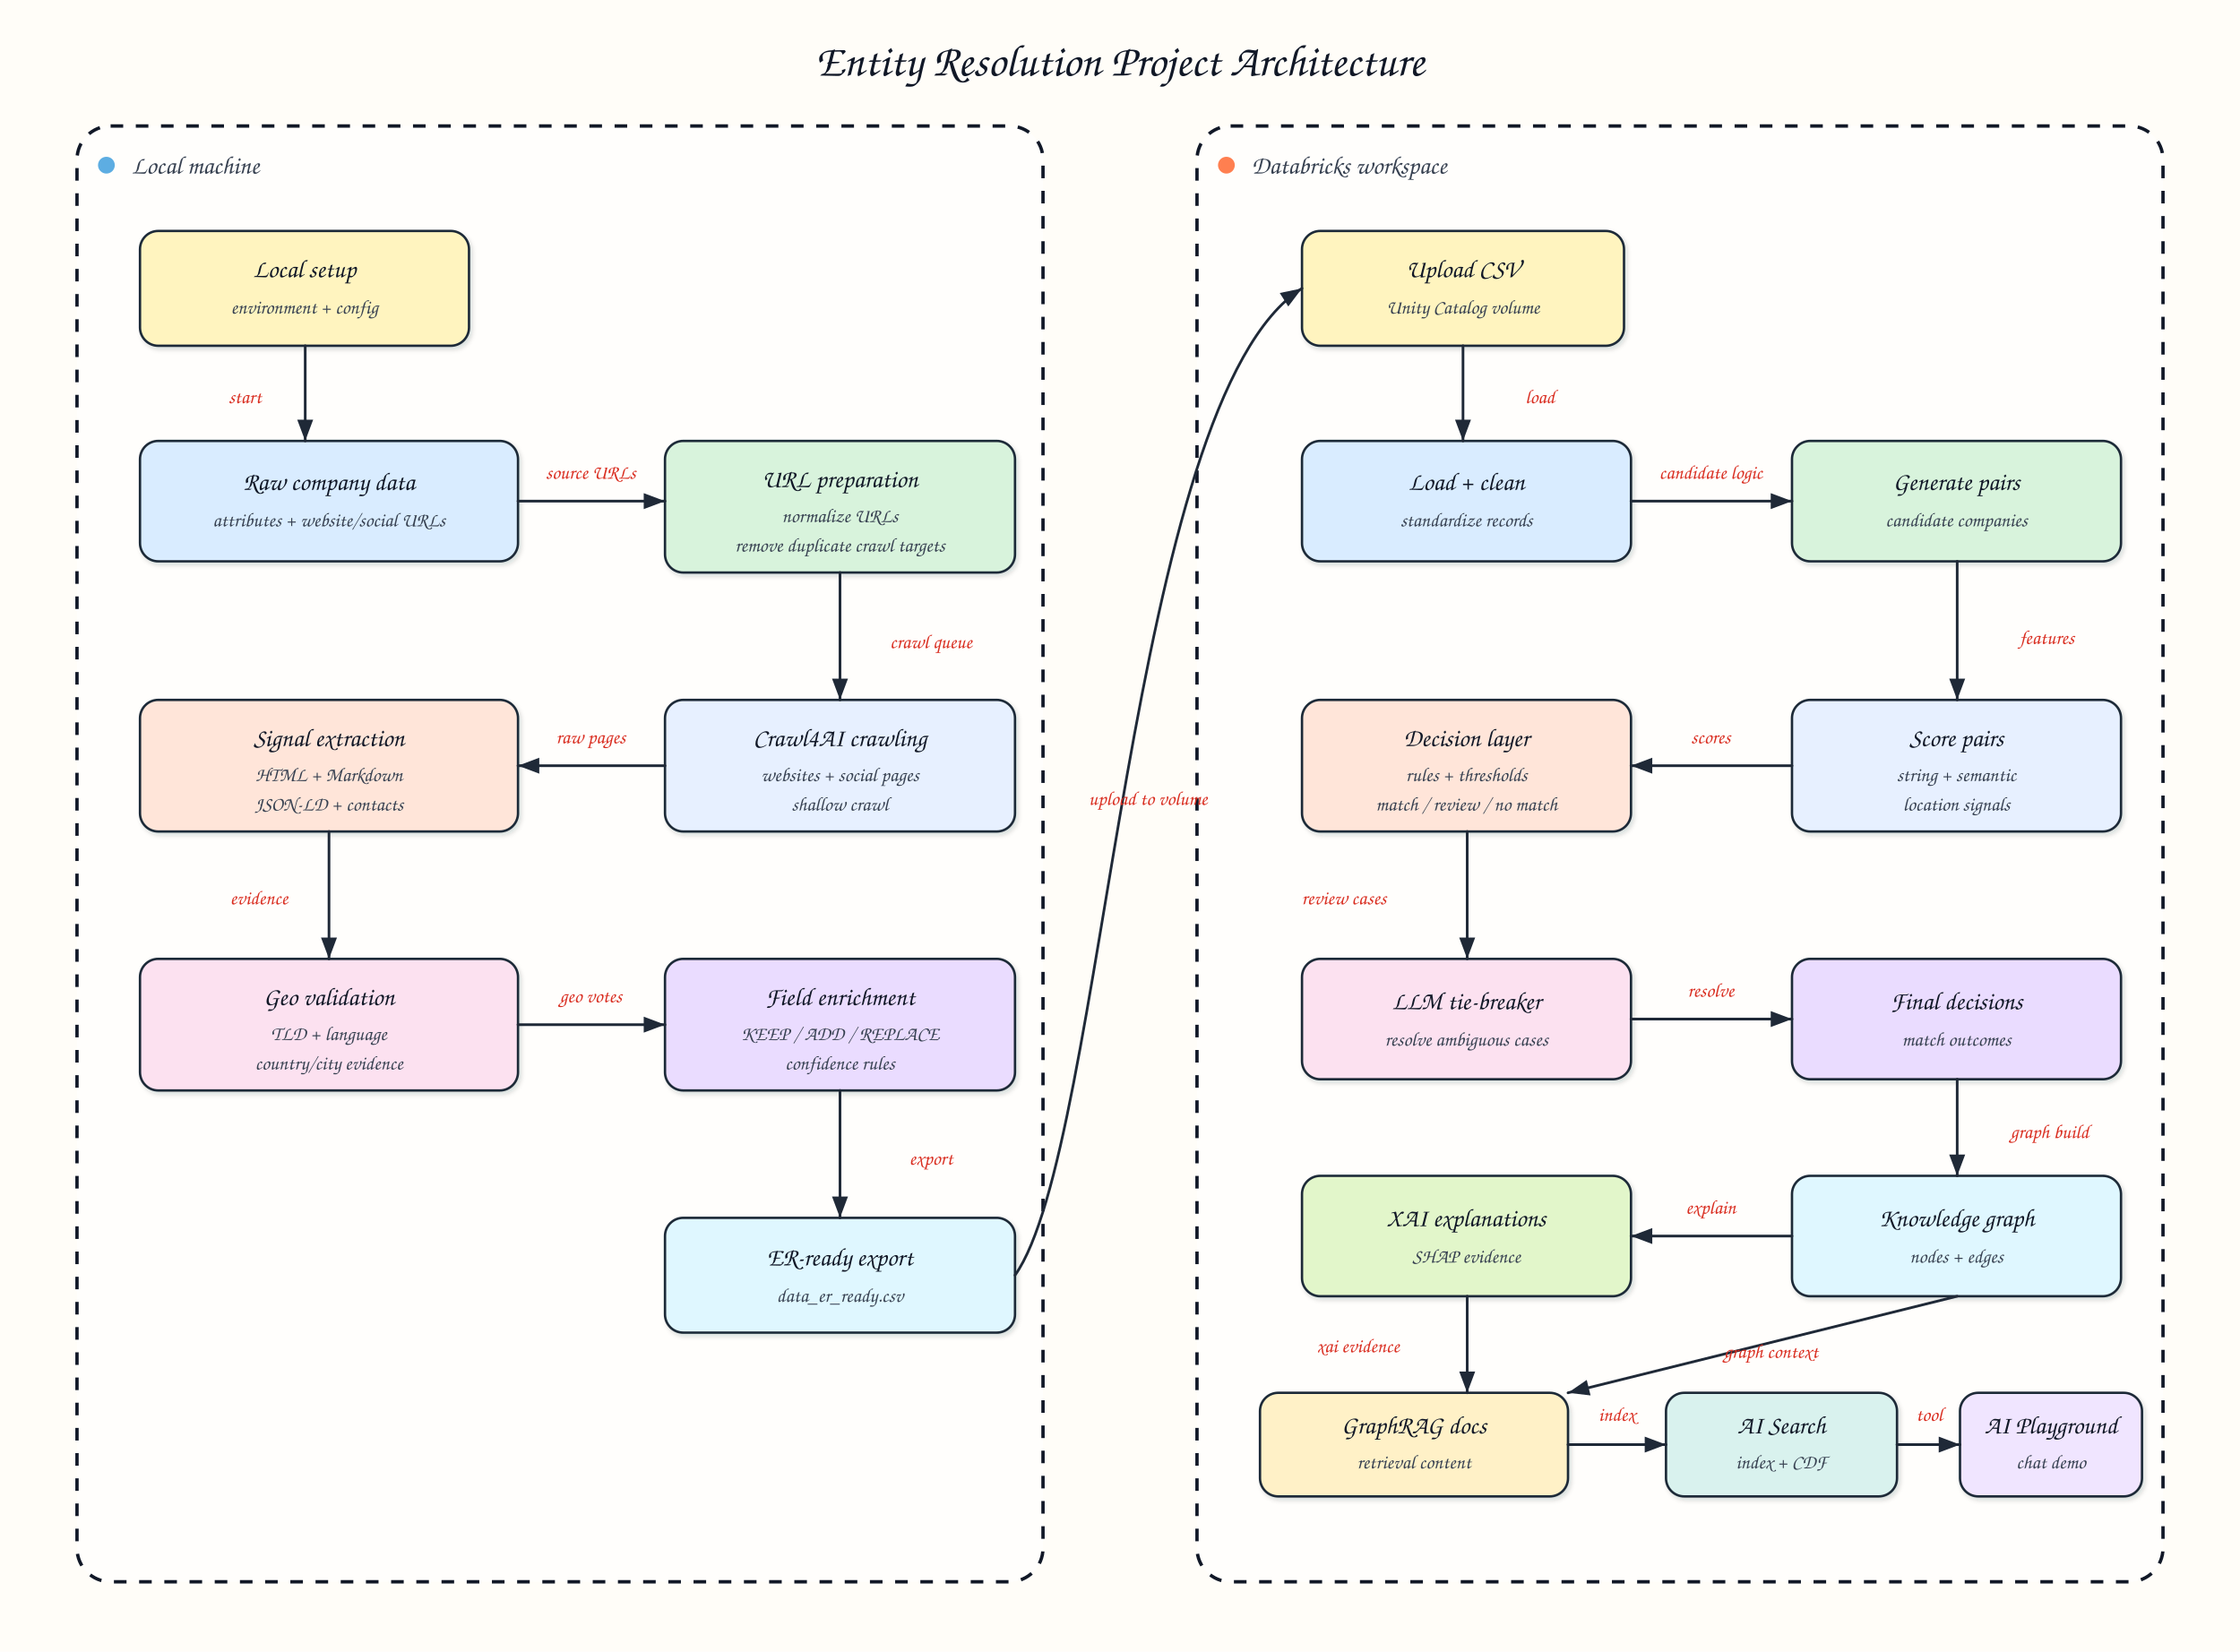
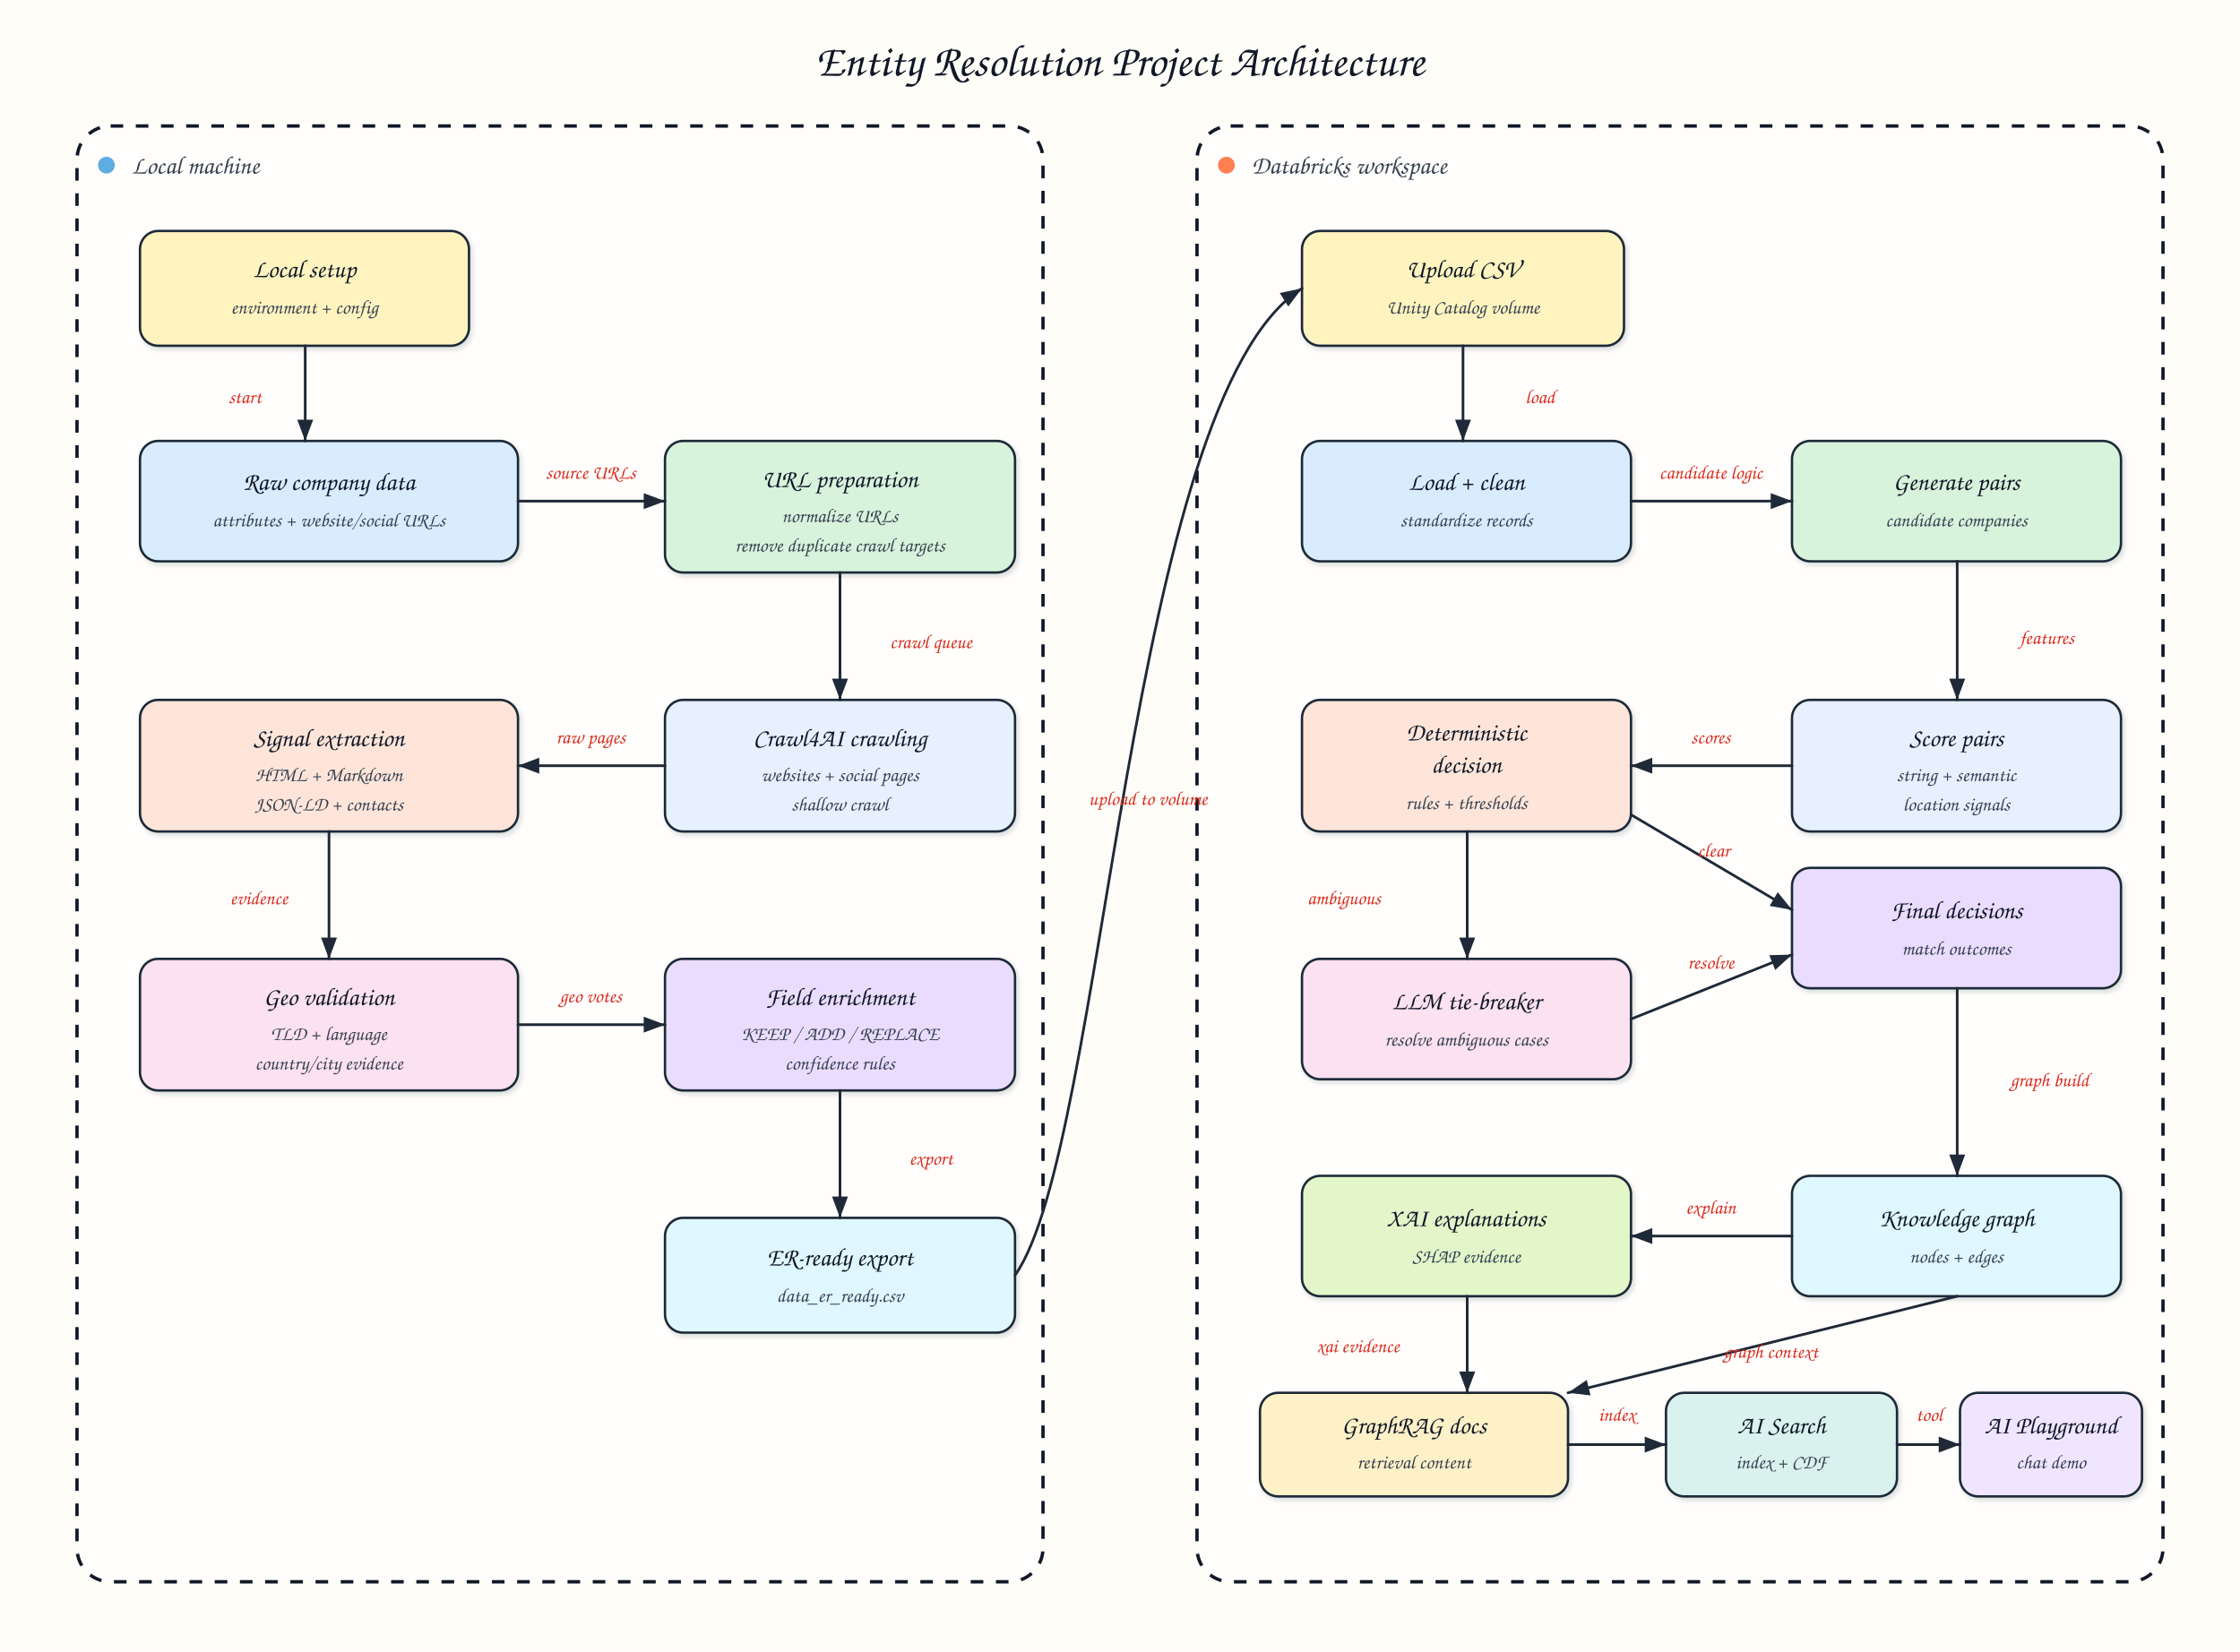
<svg xmlns="http://www.w3.org/2000/svg" viewBox="0 0 1600 1180" role="img" aria-labelledby="title desc">
  <defs>
    <marker id="arrow" markerWidth="10" markerHeight="10" refX="8" refY="3" orient="auto" markerUnits="strokeWidth">
      <path d="M0,0 L0,6 L8,3 z" fill="#1f2937" />
    </marker>
    <filter id="softShadow" x="-10%" y="-10%" width="120%" height="130%">
      <feDropShadow dx="1.5" dy="2" stdDeviation="1.8" flood-color="#1f2937" flood-opacity="0.16" />
    </filter>
    <style>
      .page {
        fill: #fffdf8;
      }
      .title {
        font-family: "Comic Sans MS", "Segoe Print", "Bradley Hand", cursive;
        font-size: 32px;
        fill: #111827;
      }
      .frame {
        fill: rgba(255, 255, 255, 0.62);
        stroke: #111827;
        stroke-width: 2.4;
        stroke-dasharray: 9 9;
        rx: 24;
      }
      .frame-label {
        font-family: "Comic Sans MS", "Segoe Print", "Bradley Hand", cursive;
        font-size: 18px;
        fill: #374151;
      }
      .box {
        stroke: #1f2937;
        stroke-width: 1.7;
        rx: 13;
        filter: url(#softShadow);
      }
      .node-text {
        font-family: "Comic Sans MS", "Segoe Print", "Bradley Hand", cursive;
        font-size: 18px;
        fill: #111827;
        text-anchor: middle;
      }
      .node-subtext {
        font-family: "Comic Sans MS", "Segoe Print", "Bradley Hand", cursive;
        font-size: 14px;
        fill: #374151;
        text-anchor: middle;
      }
      .arrow {
        fill: none;
        stroke: #1f2937;
        stroke-width: 1.9;
        stroke-linecap: round;
        stroke-linejoin: round;
        marker-end: url(#arrow);
      }
      .arrow-label {
        font-family: "Comic Sans MS", "Segoe Print", "Bradley Hand", cursive;
        font-size: 14px;
        fill: #d92d20;
        text-anchor: middle;
      }
    </style>
  </defs>
  <rect class="page" x="0" y="0" width="1600" height="1180" />
  <text class="title" x="800" y="54" text-anchor="middle">Entity Resolution Project Architecture</text>
  <rect class="frame" x="55" y="90" width="690" height="1040" />
  <text class="frame-label" x="94" y="124">Local machine</text>
  <circle cx="76" cy="118" r="6" fill="#5dade2" />
  <rect class="frame" x="855" y="90" width="690" height="1040" />
  <text class="frame-label" x="894" y="124">Databricks workspace</text>
  <circle cx="876" cy="118" r="6" fill="#ff7f50" />
  <g>
    <rect class="box" x="100" y="165" width="235" height="82" fill="#fff4bf" />
    <text class="node-text" x="217.5" y="198">Local setup</text>
    <text class="node-subtext" x="217.5" y="224">environment + config</text>
  </g>
  <g>
    <rect class="box" x="100" y="315" width="270" height="86" fill="#d9ecff" />
    <text class="node-text" x="235" y="350">Raw company data</text>
    <text class="node-subtext" x="235" y="376">attributes + website/social URLs</text>
  </g>
  <g>
    <rect class="box" x="475" y="315" width="250" height="94" fill="#d8f3dc" />
    <text class="node-text" x="600" y="348">URL preparation</text>
    <text class="node-subtext" x="600" y="373">normalize URLs</text>
    <text class="node-subtext" x="600" y="394">remove duplicate crawl targets</text>
  </g>
  <g>
    <rect class="box" x="475" y="500" width="250" height="94" fill="#e7f0ff" />
    <text class="node-text" x="600" y="533">Crawl4AI crawling</text>
    <text class="node-subtext" x="600" y="558">websites + social pages</text>
    <text class="node-subtext" x="600" y="579">shallow crawl</text>
  </g>
  <g>
    <rect class="box" x="100" y="500" width="270" height="94" fill="#ffe5d9" />
    <text class="node-text" x="235" y="533">Signal extraction</text>
    <text class="node-subtext" x="235" y="558">HTML + Markdown</text>
    <text class="node-subtext" x="235" y="579">JSON-LD + contacts</text>
  </g>
  <g>
    <rect class="box" x="100" y="685" width="270" height="94" fill="#fce1f0" />
    <text class="node-text" x="235" y="718">Geo validation</text>
    <text class="node-subtext" x="235" y="743">TLD + language</text>
    <text class="node-subtext" x="235" y="764">country/city evidence</text>
  </g>
  <g>
    <rect class="box" x="475" y="685" width="250" height="94" fill="#eadcff" />
    <text class="node-text" x="600" y="718">Field enrichment</text>
    <text class="node-subtext" x="600" y="743">KEEP / ADD / REPLACE</text>
    <text class="node-subtext" x="600" y="764">confidence rules</text>
  </g>
  <g>
    <rect class="box" x="475" y="870" width="250" height="82" fill="#dff7ff" />
    <text class="node-text" x="600" y="904">ER-ready export</text>
    <text class="node-subtext" x="600" y="930">data_er_ready.csv</text>
  </g>
  <g>
    <rect class="box" x="930" y="165" width="230" height="82" fill="#fff4bf" />
    <text class="node-text" x="1045" y="198">Upload CSV</text>
    <text class="node-subtext" x="1045" y="224">Unity Catalog volume</text>
  </g>
  <g>
    <rect class="box" x="930" y="315" width="235" height="86" fill="#d9ecff" />
    <text class="node-text" x="1047.5" y="350">Load + clean</text>
    <text class="node-subtext" x="1047.5" y="376">standardize records</text>
  </g>
  <g>
    <rect class="box" x="1280" y="315" width="235" height="86" fill="#d8f3dc" />
    <text class="node-text" x="1397.5" y="350">Generate pairs</text>
    <text class="node-subtext" x="1397.5" y="376">candidate companies</text>
  </g>
  <g>
    <rect class="box" x="1280" y="500" width="235" height="94" fill="#e7f0ff" />
    <text class="node-text" x="1397.5" y="533">Score pairs</text>
    <text class="node-subtext" x="1397.5" y="558">string + semantic</text>
    <text class="node-subtext" x="1397.5" y="579">location signals</text>
  </g>
  <g>
    <rect class="box" x="930" y="500" width="235" height="94" fill="#ffe5d9" />
-     <text class="node-text" x="1047.5" y="533">Decision layer</text>
-     <text class="node-subtext" x="1047.5" y="558">rules + thresholds</text>
-     <text class="node-subtext" x="1047.5" y="579">match / review / no match</text>
+     <text class="node-text" x="1047.5" y="529">Deterministic</text>
+     <text class="node-text" x="1047.5" y="552">decision</text>
+     <text class="node-subtext" x="1047.5" y="578">rules + thresholds</text>
  </g>
  <g>
    <rect class="box" x="930" y="685" width="235" height="86" fill="#fce1f0" />
    <text class="node-text" x="1047.5" y="721">LLM tie-breaker</text>
    <text class="node-subtext" x="1047.5" y="747">resolve ambiguous cases</text>
  </g>
  <g>
-     <rect class="box" x="1280" y="685" width="235" height="86" fill="#eadcff" />
-     <text class="node-text" x="1397.5" y="721">Final decisions</text>
-     <text class="node-subtext" x="1397.5" y="747">match outcomes</text>
+     <rect class="box" x="1280" y="620" width="235" height="86" fill="#eadcff" />
+     <text class="node-text" x="1397.5" y="656">Final decisions</text>
+     <text class="node-subtext" x="1397.5" y="682">match outcomes</text>
  </g>
  <g>
    <rect class="box" x="1280" y="840" width="235" height="86" fill="#dff7ff" />
    <text class="node-text" x="1397.5" y="876">Knowledge graph</text>
    <text class="node-subtext" x="1397.5" y="902">nodes + edges</text>
  </g>
  <g>
    <rect class="box" x="930" y="840" width="235" height="86" fill="#e2f6ca" />
    <text class="node-text" x="1047.5" y="876">XAI explanations</text>
    <text class="node-subtext" x="1047.5" y="902">SHAP evidence</text>
  </g>
  <g>
    <rect class="box" x="900" y="995" width="220" height="74" fill="#fff1c7" />
    <text class="node-text" x="1010" y="1024">GraphRAG docs</text>
    <text class="node-subtext" x="1010" y="1049">retrieval content</text>
  </g>
  <g>
    <rect class="box" x="1190" y="995" width="165" height="74" fill="#d9f2ee" />
    <text class="node-text" x="1272.5" y="1024">AI Search</text>
    <text class="node-subtext" x="1272.5" y="1049">index + CDF</text>
  </g>
  <g>
    <rect class="box" x="1400" y="995" width="130" height="74" fill="#f0e5ff" />
    <text class="node-text" x="1465" y="1024">AI Playground</text>
    <text class="node-subtext" x="1465" y="1049">chat demo</text>
  </g>
  <path class="arrow" d="M218 247 L218 315" />
  <text class="arrow-label" x="175" y="288">start</text>
  <path class="arrow" d="M370 358 L475 358" />
  <text class="arrow-label" x="422" y="342">source URLs</text>
  <path class="arrow" d="M600 409 L600 500" />
  <text class="arrow-label" x="665" y="463">crawl queue</text>
  <path class="arrow" d="M475 547 L370 547" />
  <text class="arrow-label" x="422" y="531">raw pages</text>
  <path class="arrow" d="M235 594 L235 685" />
  <text class="arrow-label" x="185" y="646">evidence</text>
  <path class="arrow" d="M370 732 L475 732" />
  <text class="arrow-label" x="422" y="716">geo votes</text>
  <path class="arrow" d="M600 779 L600 870" />
  <text class="arrow-label" x="665" y="832">export</text>
  <path class="arrow" d="M725 911 C790 820 805 285 930 206" />
  <text class="arrow-label" x="820" y="575">upload to volume</text>
  <path class="arrow" d="M1045 247 L1045 315" />
  <text class="arrow-label" x="1100" y="288">load</text>
  <path class="arrow" d="M1165 358 L1280 358" />
  <text class="arrow-label" x="1222" y="342">candidate logic</text>
  <path class="arrow" d="M1398 401 L1398 500" />
  <text class="arrow-label" x="1462" y="460">features</text>
  <path class="arrow" d="M1280 547 L1165 547" />
  <text class="arrow-label" x="1222" y="531">scores</text>
+   <path class="arrow" d="M1165 582 L1280 650" />
+   <text class="arrow-label" x="1224" y="612">clear</text>
  <path class="arrow" d="M1048 594 L1048 685" />
-   <text class="arrow-label" x="960" y="646">review cases</text>
-   <path class="arrow" d="M1165 728 L1280 728" />
-   <text class="arrow-label" x="1222" y="712">resolve</text>
-   <path class="arrow" d="M1398 771 L1398 840" />
-   <text class="arrow-label" x="1464" y="813">graph build</text>
+   <text class="arrow-label" x="960" y="646">ambiguous</text>
+   <path class="arrow" d="M1165 728 L1280 682" />
+   <text class="arrow-label" x="1222" y="692">resolve</text>
+   <path class="arrow" d="M1398 706 L1398 840" />
+   <text class="arrow-label" x="1464" y="776">graph build</text>
  <path class="arrow" d="M1280 883 L1165 883" />
  <text class="arrow-label" x="1222" y="867">explain</text>
  <path class="arrow" d="M1048 926 L1048 995" />
  <text class="arrow-label" x="970" y="966">xai evidence</text>
  <path class="arrow" d="M1398 926 L1120 995" />
  <text class="arrow-label" x="1265" y="970">graph context</text>
  <path class="arrow" d="M1120 1032 L1190 1032" />
  <text class="arrow-label" x="1155" y="1015">index</text>
  <path class="arrow" d="M1355 1032 L1400 1032" />
  <text class="arrow-label" x="1378" y="1015">tool</text>
</svg>
